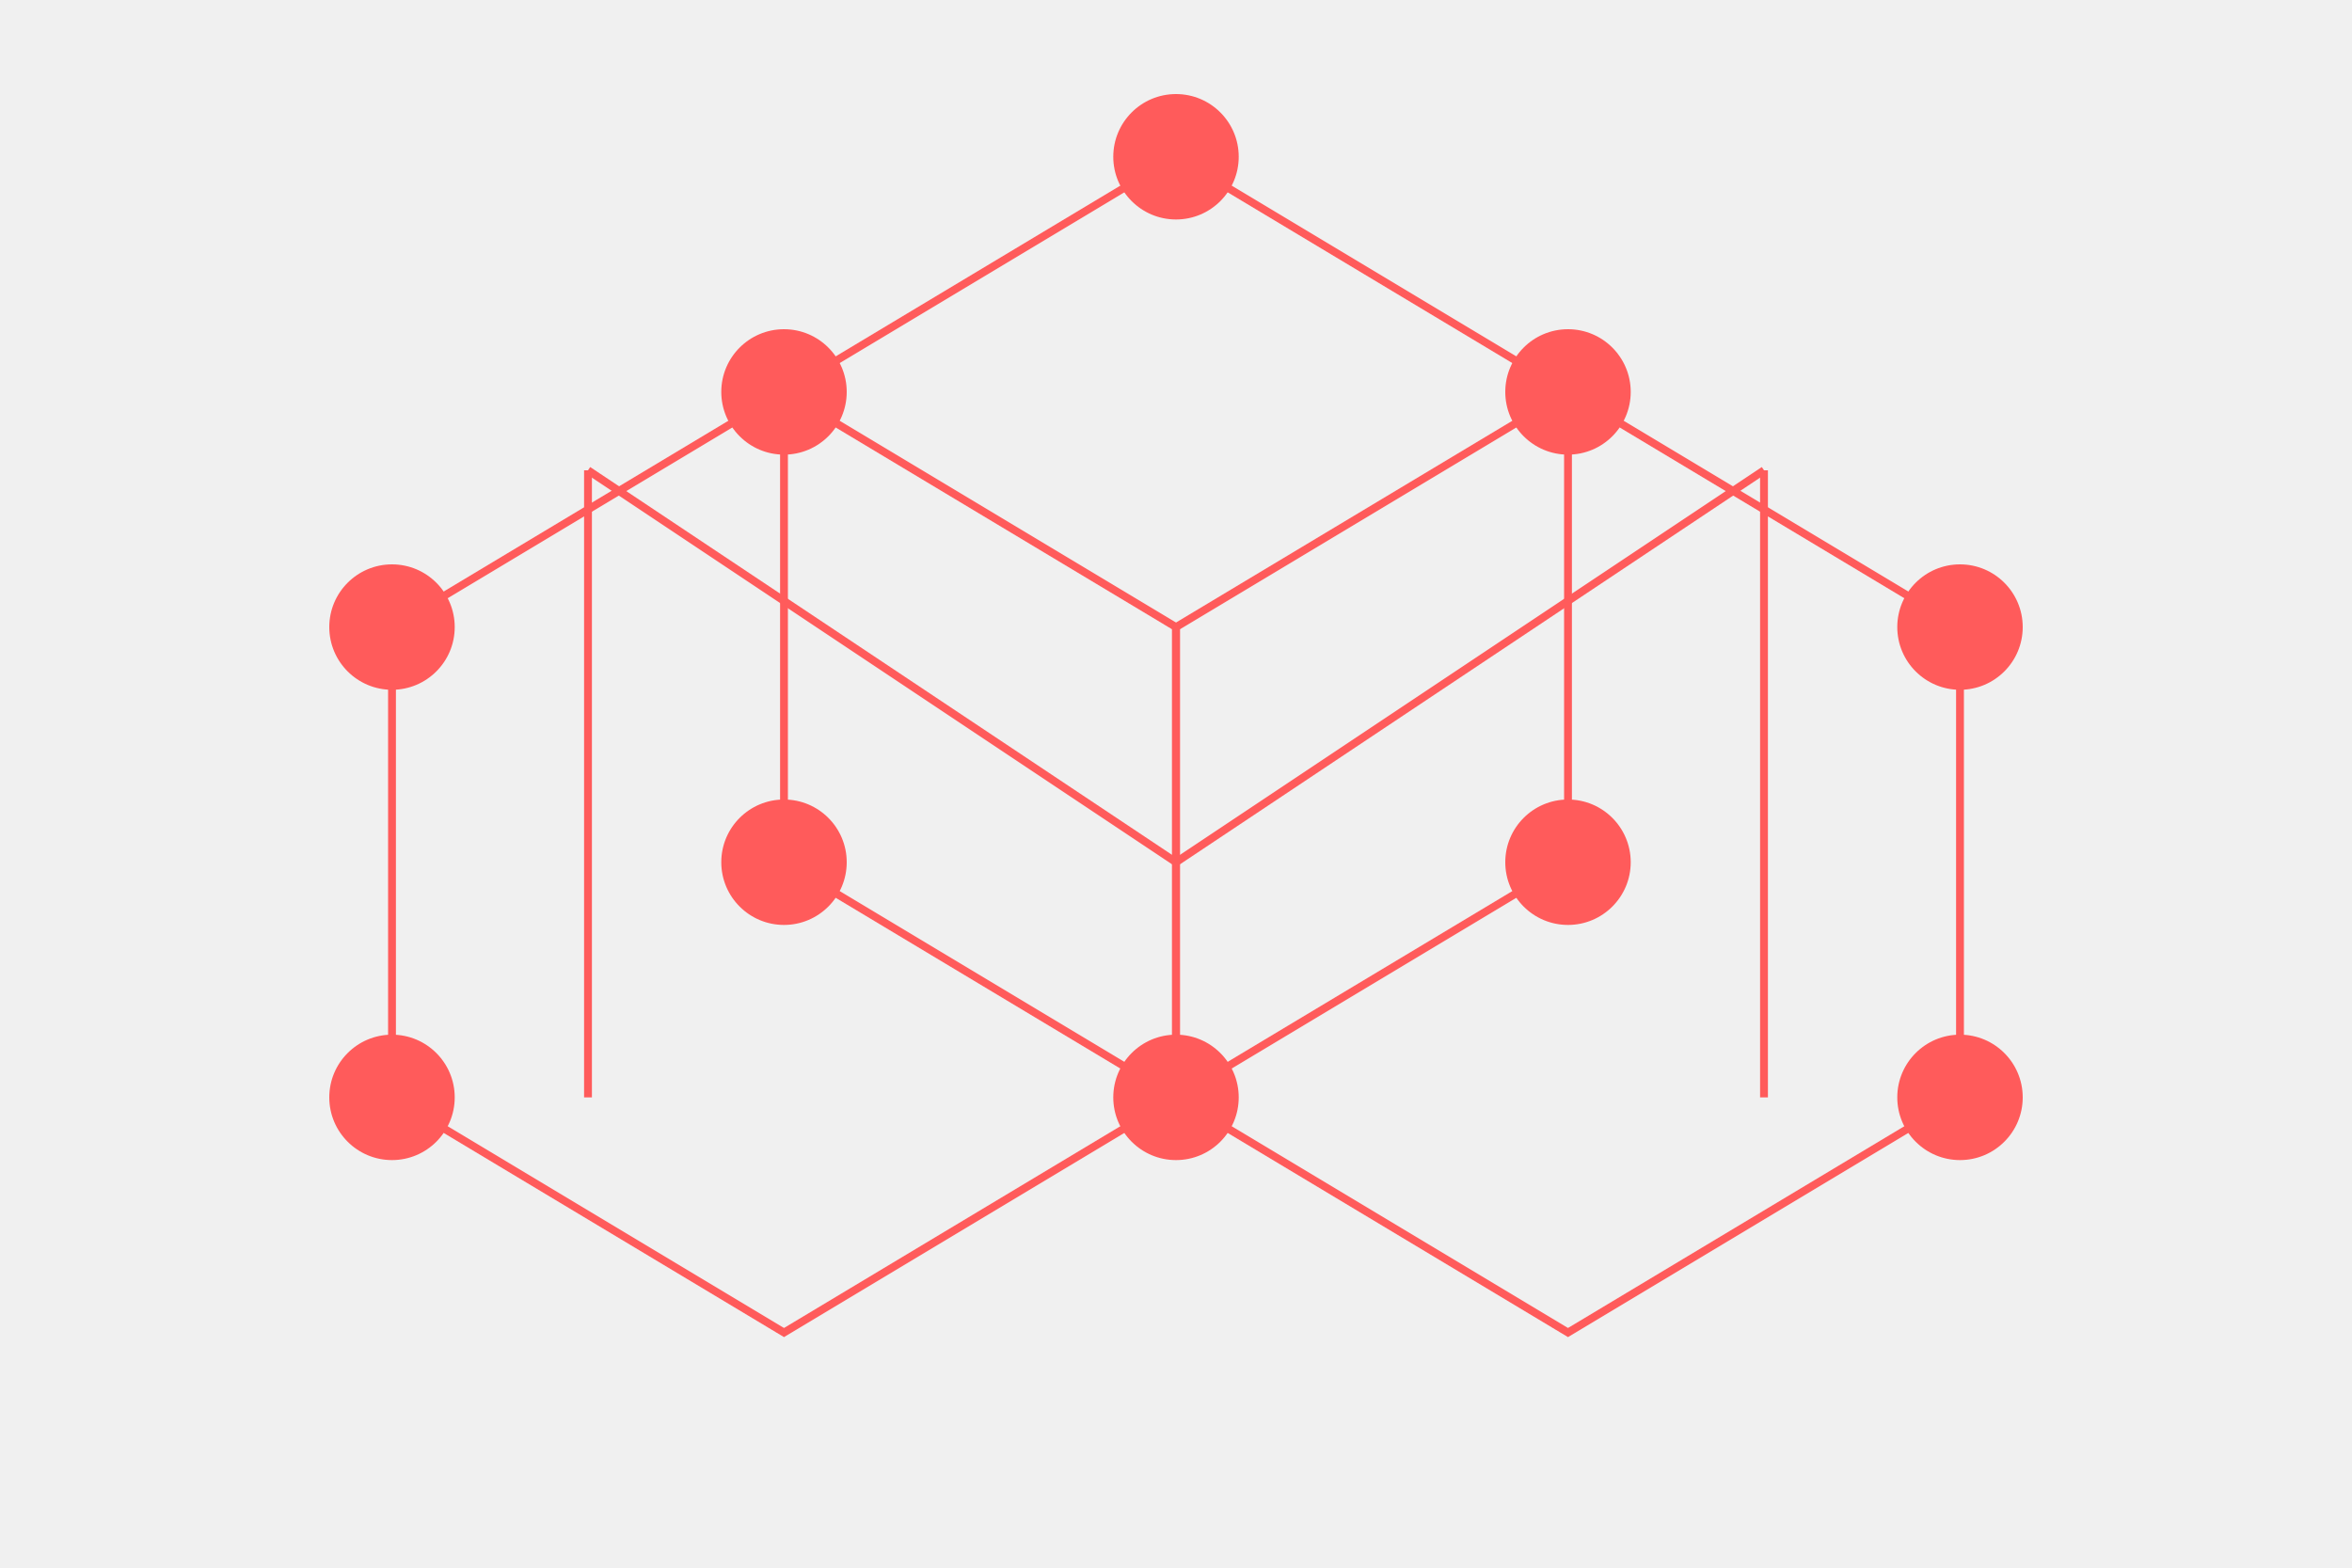
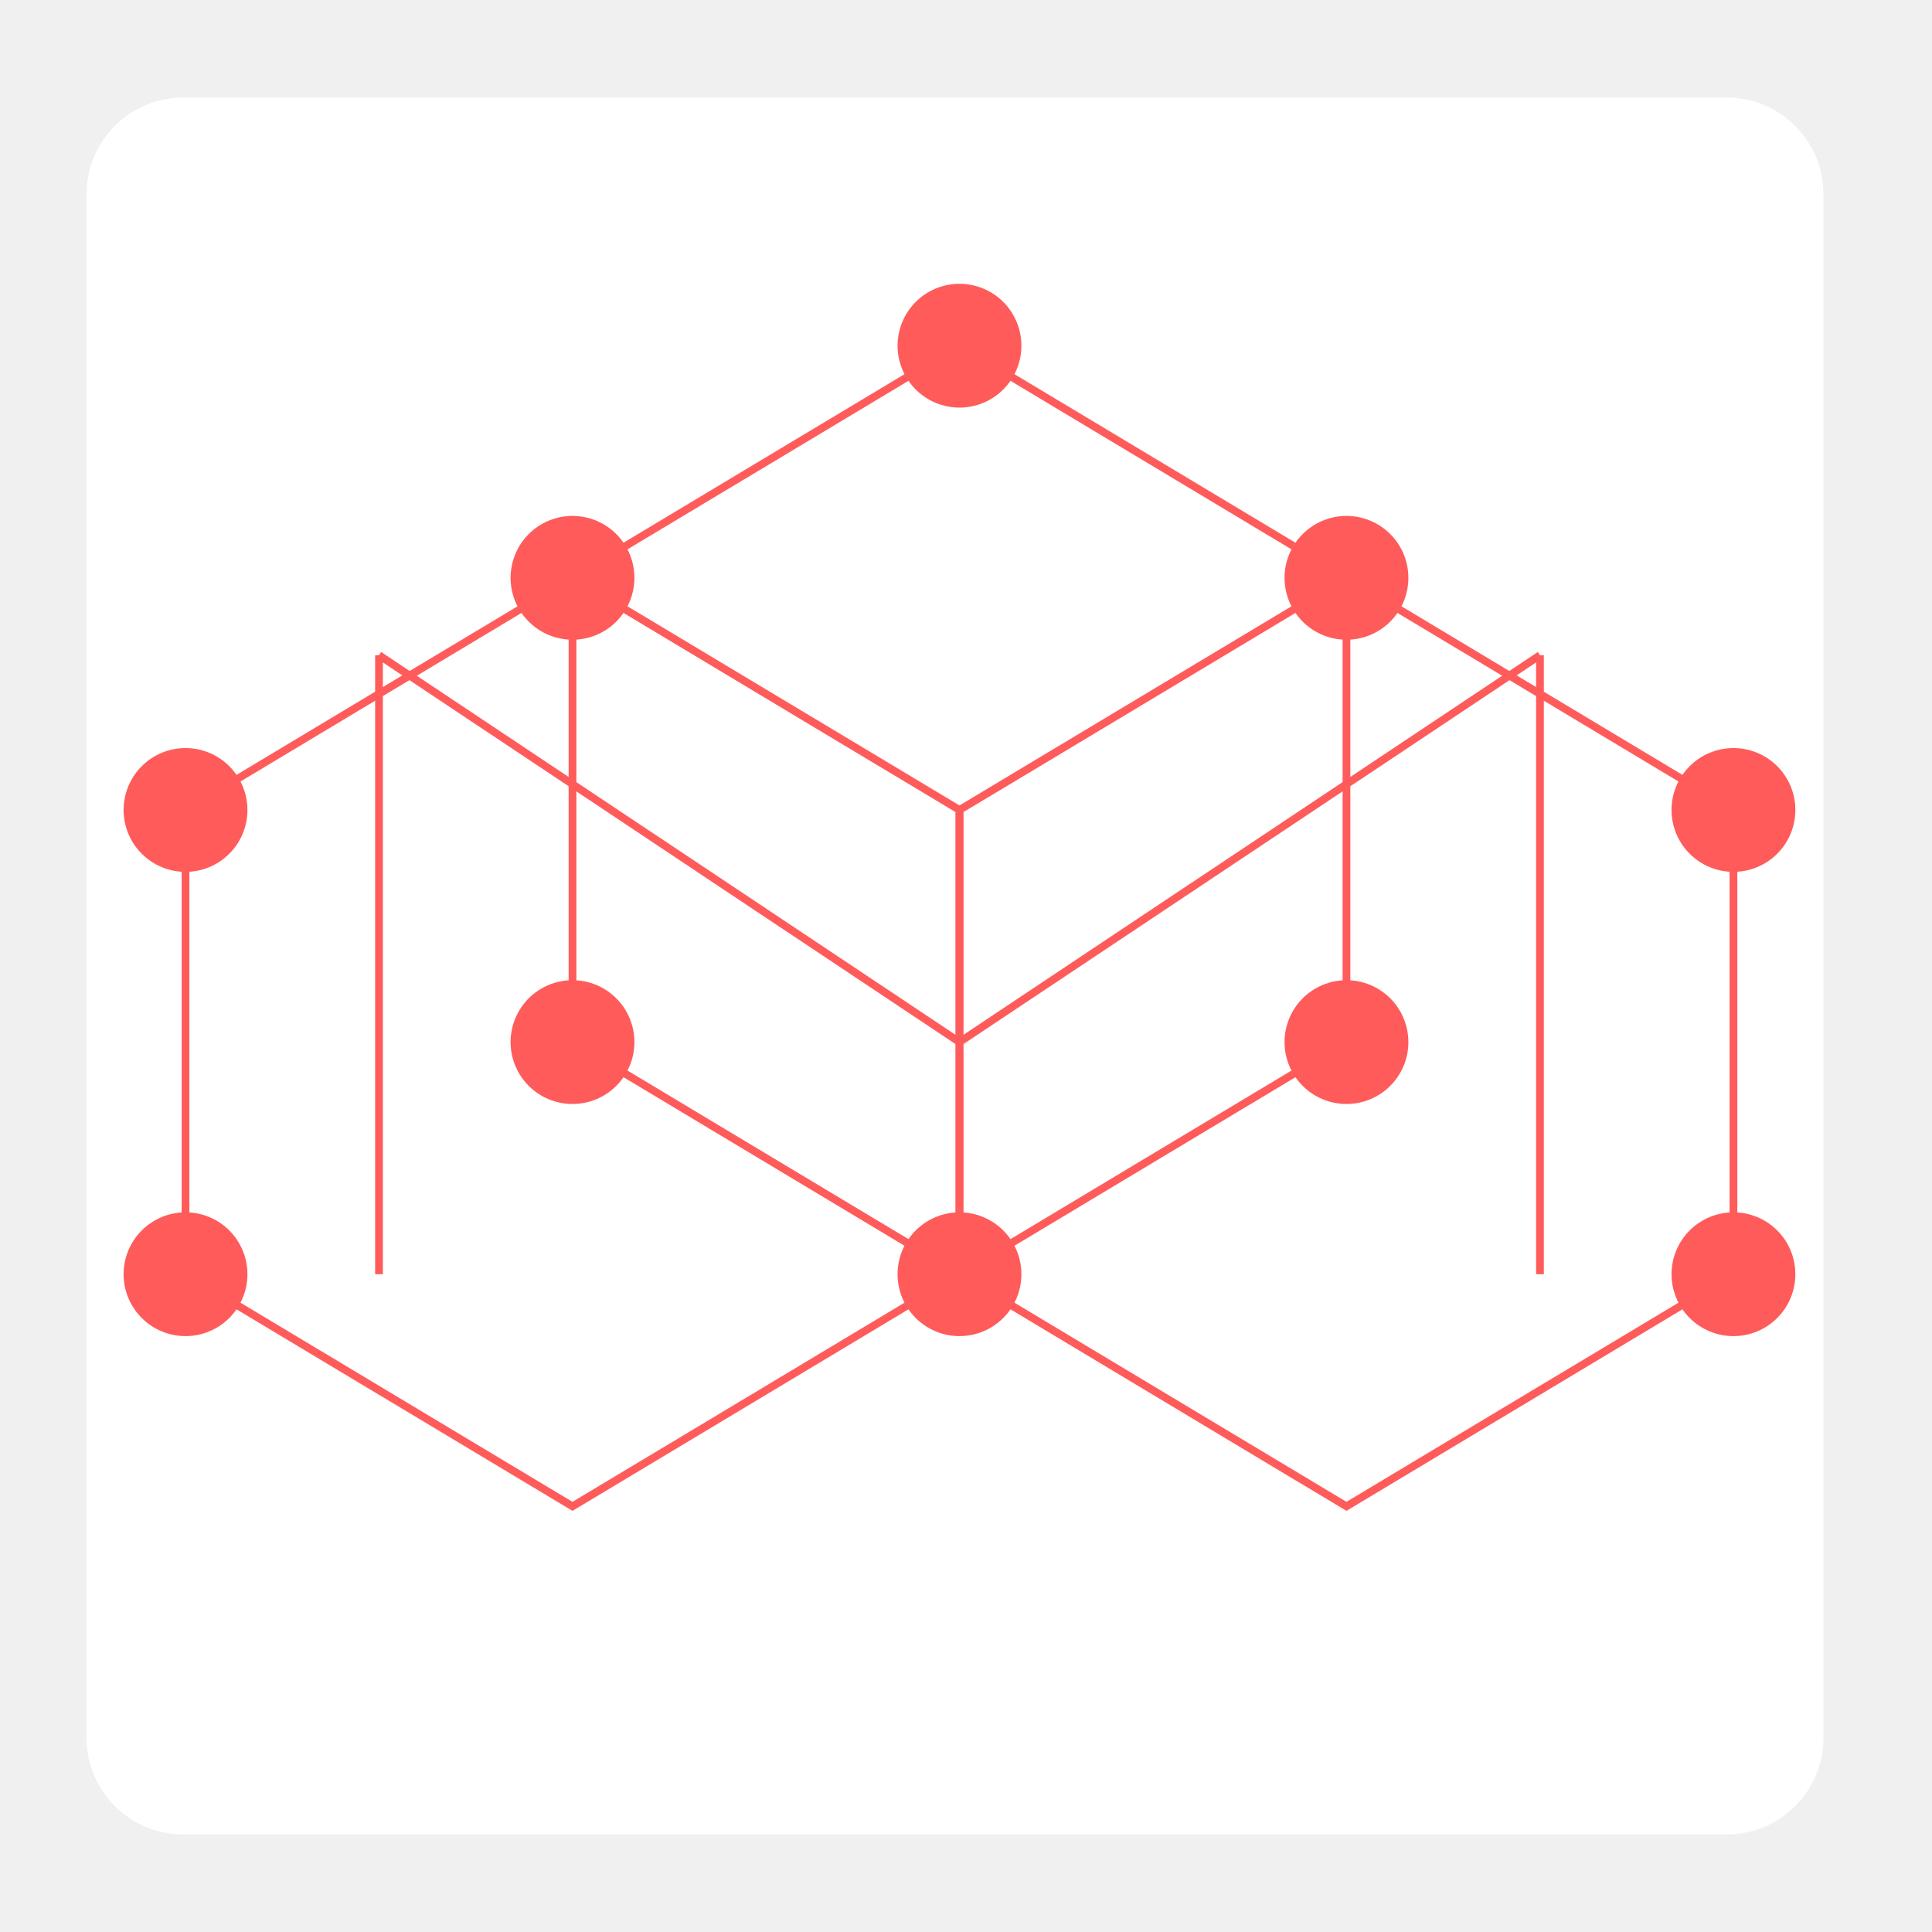
- <svg xmlns="http://www.w3.org/2000/svg" viewBox="0 0 300 200">
-   <g stroke="#ff5b5b" strokeWidth="3.5">
-     <polygon points="150,20 200,50 200,110 150,140 100,110 100,50" fill="none" />
-     <polygon points="200,50 250,80 250,140 200,170 150,140 150,80" fill="none" />
-     <polygon points="100,50 150,80 150,140 100,170 50,140 50,80" fill="none" />
+ <svg xmlns="http://www.w3.org/2000/svg" width="2000" zoomAndPan="magnify" viewBox="0 0 1500 1500" height="2000" preserveAspectRatio="xMidYMid meet" version="1.0">
+   <defs>
+     <clipPath id="e3e6a3bc6a">
+       <path d="M 67.203 75.754 L 1415.703 75.754 L 1415.703 1424.254 L 67.203 1424.254 Z M 67.203 75.754 " clip-rule="nonzero" />
+     </clipPath>
+     <clipPath id="8542a3dea0">
+       <path d="M 67.203 150.754 L 67.203 1349.246 C 67.203 1390.668 100.781 1424.246 142.203 1424.246 L 1340.695 1424.246 C 1382.117 1424.246 1415.695 1390.668 1415.695 1349.246 L 1415.695 150.754 C 1415.695 109.332 1382.117 75.754 1340.695 75.754 L 142.203 75.754 C 100.781 75.754 67.203 109.332 67.203 150.754 Z M 67.203 150.754 " clip-rule="nonzero" />
+     </clipPath>
+     <clipPath id="da2bfaf439">
+       <path d="M 96 104 L 1387 104 L 1387 1396 L 96 1396 Z M 96 104 " clip-rule="nonzero" />
+     </clipPath>
+     <clipPath id="2631353469">
+       <path d="M 67.203 150.754 L 67.203 1349.246 C 67.203 1390.668 100.781 1424.246 142.203 1424.246 L 1340.695 1424.246 C 1382.117 1424.246 1415.695 1390.668 1415.695 1349.246 L 1415.695 150.754 C 1415.695 109.332 1382.117 75.754 1340.695 75.754 L 142.203 75.754 C 100.781 75.754 67.203 109.332 67.203 150.754 Z M 67.203 150.754 " clip-rule="nonzero" />
+     </clipPath>
+   </defs>
+   <g clip-path="url(#e3e6a3bc6a)">
+     <g clip-path="url(#8542a3dea0)">
+       <path fill="#ffffff" d="M 1381.371 1424.242 L 101.523 1424.242 C 82.645 1424.242 67.203 1408.797 67.203 1389.922 L 67.203 110.074 C 67.203 91.199 82.645 75.754 101.523 75.754 L 1381.371 75.754 C 1400.246 75.754 1415.691 91.199 1415.691 110.074 L 1415.691 1389.922 C 1415.691 1408.797 1400.246 1424.242 1381.371 1424.242 Z M 1381.371 1424.242 " fill-opacity="1" fill-rule="nonzero" />
+     </g>
  </g>
-   <g stroke="#ff5b5b" strokeWidth="5" strokeLinecap="round">
-     <line x1="75" y1="140" x2="75" y2="60" />
-     <line x1="75" y1="60" x2="150" y2="110" />
-     <line x1="150" y1="110" x2="225" y2="60" />
-     <line x1="225" y1="60" x2="225" y2="140" />
+   <g clip-path="url(#da2bfaf439)">
+     <g clip-path="url(#2631353469)">
+       <path fill="#ffffff" d="M 1352.199 1395.07 L 130.695 1395.07 C 111.816 1395.07 96.375 1379.625 96.375 1360.75 L 96.375 139.246 C 96.375 120.371 111.816 104.926 130.695 104.926 L 1352.484 104.926 C 1371.359 104.926 1386.805 120.371 1386.805 139.246 L 1386.805 1361.035 C 1386.52 1379.625 1371.074 1395.07 1352.199 1395.07 Z M 1352.199 1395.07 " fill-opacity="1" fill-rule="nonzero" />
+     </g>
  </g>
-   <g fill="#ff5b5b">
-     <circle cx="150" cy="20" r="8" />
-     <circle cx="200" cy="50" r="8" />
-     <circle cx="200" cy="110" r="8" />
-     <circle cx="150" cy="140" r="8" />
-     <circle cx="100" cy="110" r="8" />
-     <circle cx="100" cy="50" r="8" />
-     <circle cx="250" cy="80" r="8" />
-     <circle cx="250" cy="140" r="8" />
-     <circle cx="50" cy="80" r="8" />
-     <circle cx="50" cy="140" r="8" />
-   </g>
+   <path stroke-linecap="butt" transform="matrix(6.009043, 0, 0, 6.0075, -156.419, 148.2493)" fill="none" stroke-linejoin="miter" d="M 150 20 L 200 50 L 200 110 L 150 140 L 100 110 L 100 50 Z M 150 20 " stroke="#ff5b5b" stroke-width="1" stroke-opacity="1" stroke-miterlimit="4" />
+   <path stroke-linecap="butt" transform="matrix(6.009043, 0, 0, 6.0075, -156.419, 148.2493)" fill="none" stroke-linejoin="miter" d="M 200 50 L 250 80 L 250 140 L 200 170 L 150 140 L 150 80 Z M 200 50 " stroke="#ff5b5b" stroke-width="1" stroke-opacity="1" stroke-miterlimit="4" />
+   <path stroke-linecap="butt" transform="matrix(6.009043, 0, 0, 6.0075, -156.419, 148.2493)" fill="none" stroke-linejoin="miter" d="M 100 50 L 150 80 L 150 140 L 100 170 L 50 140 L 50 80 Z M 100 50 " stroke="#ff5b5b" stroke-width="1" stroke-opacity="1" stroke-miterlimit="4" />
+   <path stroke-linecap="butt" transform="matrix(6.009043, 0, 0, 6.0075, -156.419, 148.2493)" fill="none" stroke-linejoin="miter" d="M 75 140 L 75 60 " stroke="#ff5b5b" stroke-width="1" stroke-opacity="1" stroke-miterlimit="4" />
+   <path stroke-linecap="butt" transform="matrix(6.009043, 0, 0, 6.0075, -156.419, 148.2493)" fill-opacity="1" fill="#000000" fill-rule="nonzero" stroke-linejoin="miter" d="M 75 60 L 150 110 " stroke="#ff5b5b" stroke-width="1" stroke-opacity="1" stroke-miterlimit="4" />
+   <path stroke-linecap="butt" transform="matrix(6.009043, 0, 0, 6.0075, -156.419, 148.2493)" fill-opacity="1" fill="#000000" fill-rule="nonzero" stroke-linejoin="miter" d="M 150 110 L 225 60 " stroke="#ff5b5b" stroke-width="1" stroke-opacity="1" stroke-miterlimit="4" />
+   <path stroke-linecap="butt" transform="matrix(6.009043, 0, 0, 6.0075, -156.419, 148.2493)" fill="none" stroke-linejoin="miter" d="M 225 60 L 225 140 " stroke="#ff5b5b" stroke-width="1" stroke-opacity="1" stroke-miterlimit="4" />
+   <path fill="#ff5b5b" d="M 793.008 268.398 C 793.008 269.973 792.934 271.543 792.777 273.109 C 792.625 274.676 792.395 276.23 792.086 277.773 C 791.777 279.32 791.398 280.844 790.941 282.352 C 790.484 283.855 789.953 285.336 789.352 286.793 C 788.746 288.246 788.074 289.668 787.332 291.055 C 786.59 292.441 785.781 293.793 784.906 295.102 C 784.035 296.41 783.098 297.672 782.098 298.887 C 781.098 300.105 780.043 301.27 778.93 302.383 C 777.816 303.496 776.652 304.551 775.434 305.551 C 774.219 306.547 772.953 307.484 771.645 308.359 C 770.336 309.234 768.988 310.043 767.598 310.785 C 766.211 311.527 764.789 312.199 763.332 312.801 C 761.879 313.402 760.398 313.934 758.891 314.391 C 757.387 314.848 755.859 315.23 754.316 315.535 C 752.773 315.844 751.215 316.074 749.648 316.227 C 748.082 316.383 746.512 316.461 744.938 316.461 C 743.363 316.461 741.793 316.383 740.227 316.227 C 738.66 316.074 737.102 315.844 735.559 315.535 C 734.016 315.23 732.488 314.848 730.984 314.391 C 729.477 313.934 727.996 313.402 726.539 312.801 C 725.086 312.199 723.664 311.527 722.277 310.785 C 720.887 310.043 719.539 309.234 718.23 308.359 C 716.922 307.484 715.656 306.547 714.441 305.551 C 713.223 304.551 712.059 303.496 710.945 302.383 C 709.832 301.27 708.777 300.105 707.777 298.887 C 706.777 297.672 705.84 296.41 704.965 295.102 C 704.094 293.793 703.285 292.441 702.543 291.055 C 701.801 289.668 701.125 288.246 700.523 286.793 C 699.922 285.336 699.391 283.855 698.934 282.352 C 698.477 280.844 698.098 279.32 697.789 277.773 C 697.48 276.23 697.25 274.676 697.098 273.109 C 696.941 271.543 696.863 269.973 696.863 268.398 C 696.863 266.824 696.941 265.254 697.098 263.688 C 697.25 262.121 697.48 260.566 697.789 259.023 C 698.098 257.48 698.477 255.953 698.934 254.449 C 699.391 252.941 699.922 251.461 700.523 250.008 C 701.125 248.555 701.801 247.133 702.543 245.742 C 703.285 244.355 704.094 243.008 704.965 241.699 C 705.84 240.391 706.777 239.129 707.777 237.91 C 708.777 236.695 709.832 235.527 710.945 234.414 C 712.059 233.305 713.223 232.246 714.441 231.25 C 715.656 230.25 716.922 229.312 718.23 228.438 C 719.539 227.562 720.887 226.758 722.277 226.016 C 723.664 225.273 725.086 224.602 726.539 223.996 C 727.996 223.395 729.477 222.867 730.984 222.41 C 732.488 221.953 734.016 221.57 735.559 221.262 C 737.102 220.957 738.66 220.727 740.227 220.57 C 741.793 220.418 743.363 220.34 744.938 220.34 C 746.512 220.34 748.082 220.418 749.648 220.57 C 751.215 220.727 752.773 220.957 754.316 221.262 C 755.859 221.57 757.387 221.953 758.891 222.41 C 760.398 222.867 761.879 223.395 763.332 223.996 C 764.789 224.602 766.211 225.273 767.598 226.016 C 768.988 226.758 770.336 227.562 771.645 228.438 C 772.953 229.312 774.219 230.25 775.434 231.25 C 776.652 232.246 777.816 233.305 778.93 234.414 C 780.043 235.527 781.098 236.695 782.098 237.91 C 783.098 239.129 784.035 240.391 784.906 241.699 C 785.781 243.008 786.59 244.355 787.332 245.742 C 788.074 247.133 788.746 248.555 789.352 250.008 C 789.953 251.461 790.484 252.941 790.941 254.449 C 791.398 255.953 791.777 257.48 792.086 259.023 C 792.395 260.566 792.625 262.121 792.777 263.688 C 792.934 265.254 793.008 266.824 793.008 268.398 Z M 793.008 268.398 " fill-opacity="1" fill-rule="nonzero" />
+   <path fill="#ff5b5b" d="M 1093.461 448.625 C 1093.461 450.199 1093.387 451.77 1093.23 453.336 C 1093.074 454.902 1092.844 456.457 1092.539 458 C 1092.23 459.543 1091.848 461.07 1091.391 462.574 C 1090.934 464.082 1090.406 465.562 1089.801 467.016 C 1089.199 468.469 1088.527 469.891 1087.785 471.281 C 1087.043 472.668 1086.234 474.016 1085.359 475.324 C 1084.484 476.633 1083.547 477.898 1082.551 479.113 C 1081.551 480.328 1080.496 481.496 1079.383 482.609 C 1078.27 483.723 1077.102 484.777 1075.887 485.773 C 1074.668 486.773 1073.406 487.711 1072.098 488.586 C 1070.789 489.461 1069.438 490.266 1068.051 491.008 C 1066.66 491.75 1065.242 492.422 1063.785 493.027 C 1062.332 493.629 1060.852 494.156 1059.344 494.613 C 1057.836 495.07 1056.312 495.453 1054.77 495.762 C 1053.223 496.066 1051.668 496.297 1050.102 496.453 C 1048.535 496.605 1046.965 496.684 1045.391 496.684 C 1043.816 496.684 1042.246 496.605 1040.676 496.453 C 1039.109 496.297 1037.555 496.066 1036.012 495.762 C 1034.465 495.453 1032.941 495.07 1031.434 494.613 C 1029.93 494.156 1028.449 493.629 1026.992 493.027 C 1025.539 492.422 1024.117 491.75 1022.727 491.008 C 1021.34 490.266 1019.992 489.461 1018.684 488.586 C 1017.371 487.711 1016.109 486.773 1014.895 485.773 C 1013.676 484.777 1012.512 483.723 1011.398 482.609 C 1010.285 481.496 1009.227 480.328 1008.23 479.113 C 1007.23 477.898 1006.293 476.633 1005.418 475.324 C 1004.543 474.016 1003.734 472.668 1002.992 471.281 C 1002.25 469.891 1001.578 468.469 1000.977 467.016 C 1000.375 465.562 999.844 464.082 999.387 462.574 C 998.93 461.07 998.547 459.543 998.242 458 C 997.934 456.457 997.703 454.902 997.547 453.336 C 997.395 451.77 997.316 450.199 997.316 448.625 C 997.316 447.051 997.395 445.48 997.547 443.914 C 997.703 442.348 997.934 440.793 998.242 439.25 C 998.547 437.703 998.93 436.18 999.387 434.672 C 999.844 433.168 1000.375 431.688 1000.977 430.234 C 1001.578 428.777 1002.25 427.355 1002.992 425.969 C 1003.734 424.582 1004.543 423.23 1005.418 421.922 C 1006.293 420.613 1007.23 419.352 1008.23 418.137 C 1009.227 416.918 1010.285 415.754 1011.398 414.641 C 1012.512 413.527 1013.676 412.473 1014.895 411.473 C 1016.109 410.477 1017.371 409.539 1018.684 408.664 C 1019.992 407.789 1021.34 406.98 1022.727 406.238 C 1024.117 405.496 1025.539 404.824 1026.992 404.223 C 1028.449 403.621 1029.93 403.09 1031.434 402.633 C 1032.941 402.176 1034.465 401.793 1036.012 401.488 C 1037.555 401.18 1039.109 400.949 1040.676 400.797 C 1042.246 400.641 1043.816 400.562 1045.391 400.562 C 1046.965 400.562 1048.535 400.641 1050.102 400.797 C 1051.668 400.949 1053.223 401.18 1054.77 401.488 C 1056.312 401.793 1057.836 402.176 1059.344 402.633 C 1060.852 403.09 1062.332 403.621 1063.785 404.223 C 1065.242 404.824 1066.66 405.496 1068.051 406.238 C 1069.438 406.98 1070.789 407.789 1072.098 408.664 C 1073.406 409.539 1074.668 410.477 1075.887 411.473 C 1077.102 412.473 1078.27 413.527 1079.383 414.641 C 1080.496 415.754 1081.551 416.918 1082.551 418.137 C 1083.547 419.352 1084.484 420.613 1085.359 421.922 C 1086.234 423.23 1087.043 424.582 1087.785 425.969 C 1088.527 427.355 1089.199 428.777 1089.801 430.234 C 1090.406 431.688 1090.934 433.168 1091.391 434.672 C 1091.848 436.18 1092.23 437.703 1092.539 439.25 C 1092.844 440.793 1093.074 442.348 1093.23 443.914 C 1093.387 445.48 1093.461 447.051 1093.461 448.625 Z M 1093.461 448.625 " fill-opacity="1" fill-rule="nonzero" />
+   <path fill="#ff5b5b" d="M 1093.461 809.074 C 1093.461 810.648 1093.387 812.219 1093.23 813.785 C 1093.074 815.352 1092.844 816.906 1092.539 818.449 C 1092.23 819.992 1091.848 821.52 1091.391 823.027 C 1090.934 824.531 1090.406 826.012 1089.801 827.465 C 1089.199 828.922 1088.527 830.34 1087.785 831.73 C 1087.043 833.117 1086.234 834.465 1085.359 835.773 C 1084.484 837.082 1083.547 838.348 1082.551 839.562 C 1081.551 840.781 1080.496 841.945 1079.383 843.059 C 1078.27 844.172 1077.102 845.227 1075.887 846.227 C 1074.668 847.223 1073.406 848.16 1072.098 849.035 C 1070.789 849.91 1069.438 850.719 1068.051 851.461 C 1066.66 852.203 1065.242 852.875 1063.785 853.477 C 1062.332 854.078 1060.852 854.609 1059.344 855.066 C 1057.836 855.523 1056.312 855.902 1054.77 856.211 C 1053.223 856.52 1051.668 856.75 1050.102 856.902 C 1048.535 857.059 1046.965 857.133 1045.391 857.133 C 1043.816 857.133 1042.246 857.059 1040.676 856.902 C 1039.109 856.75 1037.555 856.52 1036.012 856.211 C 1034.465 855.902 1032.941 855.523 1031.434 855.066 C 1029.93 854.609 1028.449 854.078 1026.992 853.477 C 1025.539 852.875 1024.117 852.203 1022.727 851.461 C 1021.34 850.719 1019.992 849.91 1018.684 849.035 C 1017.371 848.16 1016.109 847.223 1014.895 846.227 C 1013.676 845.227 1012.512 844.172 1011.398 843.059 C 1010.285 841.945 1009.227 840.781 1008.23 839.562 C 1007.23 838.348 1006.293 837.082 1005.418 835.773 C 1004.543 834.465 1003.734 833.117 1002.992 831.73 C 1002.25 830.34 1001.578 828.922 1000.977 827.465 C 1000.375 826.012 999.844 824.531 999.387 823.023 C 998.93 821.52 998.547 819.992 998.242 818.449 C 997.934 816.906 997.703 815.352 997.547 813.785 C 997.395 812.219 997.316 810.648 997.316 809.074 C 997.316 807.5 997.395 805.93 997.547 804.363 C 997.703 802.797 997.934 801.242 998.242 799.699 C 998.547 798.156 998.93 796.629 999.387 795.125 C 999.844 793.617 1000.375 792.137 1000.977 790.684 C 1001.578 789.227 1002.25 787.809 1002.992 786.418 C 1003.734 785.031 1004.543 783.684 1005.418 782.375 C 1006.293 781.066 1007.23 779.801 1008.23 778.586 C 1009.227 777.367 1010.285 776.203 1011.398 775.09 C 1012.512 773.977 1013.676 772.922 1014.895 771.922 C 1016.109 770.926 1017.371 769.988 1018.684 769.113 C 1019.992 768.238 1021.34 767.43 1022.727 766.688 C 1024.117 765.945 1025.539 765.273 1026.992 764.672 C 1028.449 764.07 1029.93 763.539 1031.434 763.082 C 1032.941 762.625 1034.465 762.246 1036.012 761.938 C 1037.555 761.629 1039.109 761.398 1040.676 761.246 C 1042.246 761.09 1043.816 761.016 1045.391 761.016 C 1046.965 761.016 1048.535 761.09 1050.102 761.246 C 1051.668 761.398 1053.223 761.629 1054.77 761.938 C 1056.312 762.246 1057.836 762.625 1059.344 763.082 C 1060.852 763.539 1062.332 764.07 1063.785 764.672 C 1065.242 765.273 1066.66 765.945 1068.051 766.688 C 1069.438 767.43 1070.789 768.238 1072.098 769.113 C 1073.406 769.988 1074.668 770.926 1075.887 771.922 C 1077.102 772.922 1078.27 773.977 1079.383 775.09 C 1080.496 776.203 1081.551 777.367 1082.551 778.586 C 1083.547 779.801 1084.484 781.066 1085.359 782.375 C 1086.234 783.684 1087.043 785.031 1087.785 786.418 C 1088.527 787.809 1089.199 789.227 1089.801 790.684 C 1090.406 792.137 1090.934 793.617 1091.391 795.125 C 1091.848 796.629 1092.23 798.156 1092.539 799.699 C 1092.844 801.242 1093.074 802.797 1093.23 804.363 C 1093.387 805.93 1093.461 807.5 1093.461 809.074 Z M 1093.461 809.074 " fill-opacity="1" fill-rule="nonzero" />
+   <path fill="#ff5b5b" d="M 793.008 989.301 C 793.008 990.875 792.934 992.445 792.777 994.012 C 792.625 995.578 792.395 997.133 792.086 998.676 C 791.777 1000.219 791.398 1001.746 790.941 1003.25 C 790.484 1004.758 789.953 1006.238 789.352 1007.691 C 788.746 1009.145 788.074 1010.566 787.332 1011.953 C 786.59 1013.344 785.781 1014.691 784.906 1016 C 784.035 1017.309 783.098 1018.57 782.098 1019.789 C 781.098 1021.004 780.043 1022.168 778.93 1023.281 C 777.816 1024.395 776.652 1025.453 775.434 1026.449 C 774.219 1027.449 772.953 1028.387 771.645 1029.258 C 770.336 1030.133 768.988 1030.941 767.598 1031.684 C 766.211 1032.426 764.789 1033.098 763.332 1033.699 C 761.879 1034.305 760.398 1034.832 758.891 1035.289 C 757.387 1035.746 755.859 1036.129 754.316 1036.438 C 752.773 1036.742 751.215 1036.973 749.648 1037.129 C 748.082 1037.281 746.512 1037.359 744.938 1037.359 C 743.363 1037.359 741.793 1037.281 740.227 1037.129 C 738.66 1036.973 737.102 1036.742 735.559 1036.438 C 734.016 1036.129 732.488 1035.746 730.984 1035.289 C 729.477 1034.832 727.996 1034.305 726.539 1033.699 C 725.086 1033.098 723.664 1032.426 722.277 1031.684 C 720.887 1030.941 719.539 1030.133 718.23 1029.258 C 716.922 1028.387 715.656 1027.449 714.441 1026.449 C 713.223 1025.453 712.059 1024.395 710.945 1023.281 C 709.832 1022.168 708.777 1021.004 707.777 1019.789 C 706.777 1018.57 705.84 1017.309 704.965 1016 C 704.094 1014.691 703.285 1013.344 702.543 1011.953 C 701.801 1010.566 701.125 1009.145 700.523 1007.691 C 699.922 1006.238 699.391 1004.758 698.934 1003.25 C 698.477 1001.746 698.098 1000.219 697.789 998.676 C 697.48 997.133 697.25 995.578 697.098 994.012 C 696.941 992.445 696.863 990.875 696.863 989.301 C 696.863 987.727 696.941 986.156 697.098 984.59 C 697.25 983.023 697.48 981.469 697.789 979.922 C 698.098 978.379 698.477 976.855 698.934 975.348 C 699.391 973.844 699.922 972.363 700.523 970.906 C 701.125 969.453 701.801 968.031 702.543 966.645 C 703.285 965.258 704.094 963.906 704.965 962.598 C 705.84 961.289 706.777 960.027 707.777 958.809 C 708.777 957.594 709.832 956.43 710.945 955.316 C 712.059 954.203 713.223 953.148 714.441 952.148 C 715.656 951.148 716.922 950.215 718.23 949.34 C 719.539 948.465 720.887 947.656 722.277 946.914 C 723.664 946.172 725.086 945.5 726.539 944.898 C 727.996 944.297 729.477 943.766 730.984 943.309 C 732.488 942.852 734.016 942.469 735.559 942.164 C 737.102 941.855 738.66 941.625 740.227 941.473 C 741.793 941.316 743.363 941.238 744.938 941.238 C 746.512 941.238 748.082 941.316 749.648 941.473 C 751.215 941.625 752.773 941.855 754.316 942.164 C 755.859 942.469 757.387 942.852 758.891 943.309 C 760.398 943.766 761.879 944.297 763.332 944.898 C 764.789 945.5 766.211 946.172 767.598 946.914 C 768.988 947.656 770.336 948.465 771.645 949.34 C 772.953 950.215 774.219 951.148 775.434 952.148 C 776.652 953.148 777.816 954.203 778.93 955.316 C 780.043 956.43 781.098 957.594 782.098 958.809 C 783.098 960.027 784.035 961.289 784.906 962.598 C 785.781 963.906 786.59 965.258 787.332 966.645 C 788.074 968.031 788.746 969.453 789.352 970.906 C 789.953 972.363 790.484 973.844 790.941 975.348 C 791.398 976.855 791.777 978.379 792.086 979.922 C 792.395 981.469 792.625 983.023 792.777 984.59 C 792.934 986.156 793.008 987.727 793.008 989.301 Z M 793.008 989.301 " fill-opacity="1" fill-rule="nonzero" />
+   <path fill="#ff5b5b" d="M 492.559 809.074 C 492.559 810.648 492.48 812.219 492.324 813.785 C 492.172 815.352 491.941 816.906 491.633 818.449 C 491.328 819.992 490.945 821.52 490.488 823.027 C 490.031 824.531 489.5 826.012 488.898 827.465 C 488.297 828.922 487.625 830.34 486.883 831.73 C 486.141 833.117 485.332 834.465 484.457 835.773 C 483.582 837.082 482.645 838.348 481.645 839.562 C 480.648 840.781 479.59 841.945 478.477 843.059 C 477.363 844.172 476.199 845.227 474.98 846.227 C 473.766 847.223 472.5 848.16 471.191 849.035 C 469.883 849.91 468.535 850.719 467.145 851.461 C 465.758 852.203 464.336 852.875 462.883 853.477 C 461.426 854.078 459.945 854.609 458.441 855.066 C 456.934 855.523 455.406 855.902 453.863 856.211 C 452.32 856.52 450.766 856.75 449.195 856.902 C 447.629 857.059 446.059 857.133 444.484 857.133 C 442.91 857.133 441.34 857.059 439.773 856.902 C 438.207 856.75 436.652 856.52 435.105 856.211 C 433.562 855.902 432.039 855.523 430.531 855.066 C 429.023 854.609 427.543 854.078 426.09 853.477 C 424.633 852.875 423.211 852.203 421.824 851.461 C 420.438 850.719 419.086 849.91 417.777 849.035 C 416.469 848.16 415.207 847.223 413.988 846.227 C 412.77 845.227 411.605 844.172 410.492 843.059 C 409.379 841.945 408.324 840.781 407.324 839.562 C 406.324 838.348 405.391 837.082 404.516 835.773 C 403.641 834.465 402.832 833.117 402.09 831.73 C 401.348 830.34 400.676 828.922 400.07 827.465 C 399.469 826.012 398.941 824.531 398.484 823.023 C 398.027 821.52 397.645 819.992 397.336 818.449 C 397.031 816.906 396.797 815.352 396.645 813.785 C 396.488 812.219 396.414 810.648 396.414 809.074 C 396.414 807.5 396.488 805.93 396.645 804.363 C 396.797 802.797 397.031 801.242 397.336 799.699 C 397.645 798.156 398.027 796.629 398.484 795.125 C 398.941 793.617 399.469 792.137 400.07 790.684 C 400.676 789.227 401.348 787.809 402.09 786.418 C 402.832 785.031 403.641 783.684 404.516 782.375 C 405.391 781.066 406.324 779.801 407.324 778.586 C 408.324 777.367 409.379 776.203 410.492 775.09 C 411.605 773.977 412.773 772.922 413.988 771.922 C 415.207 770.926 416.469 769.988 417.777 769.113 C 419.086 768.238 420.438 767.43 421.824 766.688 C 423.211 765.945 424.633 765.273 426.09 764.672 C 427.543 764.07 429.023 763.539 430.531 763.082 C 432.039 762.625 433.562 762.246 435.105 761.938 C 436.652 761.629 438.207 761.398 439.773 761.246 C 441.34 761.09 442.91 761.016 444.484 761.016 C 446.059 761.016 447.629 761.09 449.195 761.246 C 450.766 761.398 452.32 761.629 453.863 761.938 C 455.406 762.246 456.934 762.625 458.441 763.082 C 459.945 763.539 461.426 764.07 462.883 764.672 C 464.336 765.273 465.758 765.945 467.145 766.688 C 468.535 767.43 469.883 768.238 471.191 769.113 C 472.5 769.988 473.766 770.926 474.98 771.922 C 476.199 772.922 477.363 773.977 478.477 775.09 C 479.59 776.203 480.648 777.367 481.645 778.586 C 482.645 779.801 483.582 781.066 484.457 782.375 C 485.332 783.684 486.141 785.031 486.883 786.418 C 487.625 787.809 488.297 789.227 488.898 790.684 C 489.5 792.137 490.031 793.617 490.488 795.125 C 490.945 796.629 491.328 798.156 491.633 799.699 C 491.941 801.242 492.172 802.797 492.324 804.363 C 492.48 805.93 492.559 807.5 492.559 809.074 Z M 492.559 809.074 " fill-opacity="1" fill-rule="nonzero" />
+   <path fill="#ff5b5b" d="M 492.559 448.625 C 492.559 450.199 492.48 451.77 492.324 453.336 C 492.172 454.902 491.941 456.457 491.633 458 C 491.328 459.543 490.945 461.07 490.488 462.574 C 490.031 464.082 489.5 465.562 488.898 467.016 C 488.297 468.469 487.625 469.891 486.883 471.281 C 486.141 472.668 485.332 474.016 484.457 475.324 C 483.582 476.633 482.645 477.898 481.645 479.113 C 480.648 480.328 479.59 481.496 478.477 482.609 C 477.363 483.723 476.199 484.777 474.98 485.773 C 473.766 486.773 472.5 487.711 471.191 488.586 C 469.883 489.461 468.535 490.266 467.145 491.008 C 465.758 491.75 464.336 492.422 462.883 493.027 C 461.426 493.629 459.945 494.156 458.441 494.613 C 456.934 495.07 455.406 495.453 453.863 495.762 C 452.32 496.066 450.766 496.297 449.195 496.453 C 447.629 496.605 446.059 496.684 444.484 496.684 C 442.91 496.684 441.34 496.605 439.773 496.453 C 438.207 496.297 436.652 496.066 435.105 495.762 C 433.562 495.453 432.039 495.07 430.531 494.613 C 429.023 494.156 427.543 493.629 426.09 493.027 C 424.633 492.422 423.211 491.75 421.824 491.008 C 420.438 490.266 419.086 489.461 417.777 488.586 C 416.469 487.711 415.207 486.773 413.988 485.773 C 412.77 484.777 411.605 483.723 410.492 482.609 C 409.379 481.496 408.324 480.328 407.324 479.113 C 406.324 477.898 405.391 476.633 404.516 475.324 C 403.641 474.016 402.832 472.668 402.09 471.281 C 401.348 469.891 400.676 468.469 400.07 467.016 C 399.469 465.562 398.941 464.082 398.484 462.574 C 398.027 461.07 397.645 459.543 397.336 458 C 397.031 456.457 396.797 454.902 396.645 453.336 C 396.488 451.77 396.414 450.199 396.414 448.625 C 396.414 447.051 396.488 445.48 396.645 443.914 C 396.797 442.348 397.031 440.793 397.336 439.25 C 397.645 437.703 398.027 436.18 398.484 434.672 C 398.941 433.168 399.469 431.688 400.07 430.234 C 400.676 428.777 401.348 427.355 402.09 425.969 C 402.832 424.582 403.641 423.23 404.516 421.922 C 405.391 420.613 406.324 419.352 407.324 418.137 C 408.324 416.918 409.379 415.754 410.492 414.641 C 411.605 413.527 412.773 412.473 413.988 411.473 C 415.207 410.477 416.469 409.539 417.777 408.664 C 419.086 407.789 420.438 406.98 421.824 406.238 C 423.211 405.496 424.633 404.824 426.09 404.223 C 427.543 403.621 429.023 403.09 430.531 402.633 C 432.039 402.176 433.562 401.793 435.105 401.488 C 436.652 401.18 438.207 400.949 439.773 400.797 C 441.34 400.641 442.91 400.562 444.484 400.562 C 446.059 400.562 447.629 400.641 449.195 400.797 C 450.766 400.949 452.32 401.18 453.863 401.488 C 455.406 401.793 456.934 402.176 458.441 402.633 C 459.945 403.09 461.426 403.621 462.883 404.223 C 464.336 404.824 465.758 405.496 467.145 406.238 C 468.535 406.98 469.883 407.789 471.191 408.664 C 472.5 409.539 473.766 410.477 474.98 411.473 C 476.199 412.473 477.363 413.527 478.477 414.641 C 479.59 415.754 480.648 416.918 481.645 418.137 C 482.645 419.352 483.582 420.613 484.457 421.922 C 485.332 423.23 486.141 424.582 486.883 425.969 C 487.625 427.355 488.297 428.777 488.898 430.234 C 489.5 431.688 490.031 433.168 490.488 434.672 C 490.945 436.18 491.328 437.703 491.633 439.25 C 491.941 440.793 492.172 442.348 492.324 443.914 C 492.48 445.48 492.559 447.051 492.559 448.625 Z M 492.559 448.625 " fill-opacity="1" fill-rule="nonzero" />
+   <path fill="#ff5b5b" d="M 1393.914 628.848 C 1393.914 630.422 1393.836 631.992 1393.684 633.559 C 1393.527 635.125 1393.297 636.68 1392.988 638.227 C 1392.684 639.77 1392.301 641.293 1391.844 642.801 C 1391.387 644.305 1390.855 645.785 1390.254 647.242 C 1389.652 648.695 1388.98 650.117 1388.238 651.504 C 1387.496 652.895 1386.688 654.242 1385.812 655.551 C 1384.938 656.859 1384 658.121 1383 659.34 C 1382.004 660.555 1380.945 661.719 1379.832 662.832 C 1378.719 663.945 1377.555 665 1376.34 666 C 1375.121 667 1373.859 667.934 1372.551 668.809 C 1371.238 669.684 1369.891 670.492 1368.504 671.234 C 1367.113 671.977 1365.691 672.648 1364.238 673.25 C 1362.785 673.852 1361.305 674.383 1359.797 674.84 C 1358.289 675.297 1356.766 675.68 1355.219 675.984 C 1353.676 676.293 1352.121 676.523 1350.555 676.68 C 1348.988 676.832 1347.418 676.91 1345.84 676.91 C 1344.266 676.91 1342.695 676.832 1341.129 676.68 C 1339.562 676.523 1338.008 676.293 1336.465 675.984 C 1334.918 675.68 1333.395 675.297 1331.887 674.84 C 1330.379 674.383 1328.898 673.852 1327.445 673.25 C 1325.992 672.648 1324.57 671.977 1323.18 671.234 C 1321.793 670.492 1320.441 669.684 1319.133 668.809 C 1317.824 667.934 1316.562 667 1315.344 666 C 1314.129 665 1312.961 663.945 1311.848 662.832 C 1310.734 661.719 1309.68 660.555 1308.68 659.34 C 1307.684 658.121 1306.746 656.859 1305.871 655.551 C 1304.996 654.242 1304.188 652.895 1303.445 651.504 C 1302.703 650.117 1302.031 648.695 1301.43 647.242 C 1300.824 645.785 1300.297 644.305 1299.84 642.801 C 1299.383 641.293 1299 639.77 1298.691 638.227 C 1298.387 636.68 1298.156 635.125 1298 633.559 C 1297.848 631.992 1297.77 630.422 1297.77 628.848 C 1297.77 627.273 1297.848 625.703 1298 624.137 C 1298.156 622.57 1298.387 621.016 1298.691 619.473 C 1299 617.93 1299.383 616.406 1299.84 614.898 C 1300.297 613.391 1300.824 611.91 1301.43 610.457 C 1302.031 609.004 1302.703 607.582 1303.445 606.195 C 1304.188 604.805 1304.996 603.457 1305.871 602.148 C 1306.746 600.84 1307.684 599.578 1308.68 598.359 C 1309.68 597.145 1310.734 595.98 1311.848 594.867 C 1312.961 593.754 1314.129 592.695 1315.344 591.699 C 1316.562 590.699 1317.824 589.762 1319.133 588.891 C 1320.441 588.016 1321.793 587.207 1323.18 586.465 C 1324.57 585.723 1325.992 585.051 1327.445 584.449 C 1328.898 583.844 1330.379 583.316 1331.887 582.859 C 1333.395 582.402 1334.918 582.02 1336.465 581.711 C 1338.008 581.406 1339.562 581.176 1341.129 581.02 C 1342.695 580.867 1344.266 580.789 1345.84 580.789 C 1347.418 580.789 1348.988 580.867 1350.555 581.02 C 1352.121 581.176 1353.676 581.406 1355.219 581.711 C 1356.766 582.02 1358.289 582.402 1359.797 582.859 C 1361.305 583.316 1362.785 583.844 1364.238 584.449 C 1365.691 585.051 1367.113 585.723 1368.504 586.465 C 1369.891 587.207 1371.238 588.016 1372.551 588.891 C 1373.859 589.762 1375.121 590.699 1376.34 591.699 C 1377.555 592.695 1378.719 593.754 1379.832 594.867 C 1380.945 595.98 1382.004 597.145 1383 598.359 C 1384 599.578 1384.938 600.84 1385.812 602.148 C 1386.688 603.457 1387.496 604.805 1388.238 606.195 C 1388.98 607.582 1389.652 609.004 1390.254 610.457 C 1390.855 611.91 1391.387 613.391 1391.844 614.898 C 1392.301 616.406 1392.684 617.93 1392.988 619.473 C 1393.297 621.016 1393.527 622.57 1393.684 624.137 C 1393.836 625.703 1393.914 627.273 1393.914 628.848 Z M 1393.914 628.848 " fill-opacity="1" fill-rule="nonzero" />
+   <path fill="#ff5b5b" d="M 1393.914 989.301 C 1393.914 990.875 1393.836 992.445 1393.684 994.012 C 1393.527 995.578 1393.297 997.133 1392.988 998.676 C 1392.684 1000.219 1392.301 1001.746 1391.844 1003.25 C 1391.387 1004.758 1390.855 1006.238 1390.254 1007.691 C 1389.652 1009.145 1388.98 1010.566 1388.238 1011.953 C 1387.496 1013.344 1386.688 1014.691 1385.812 1016 C 1384.938 1017.309 1384 1018.57 1383 1019.789 C 1382.004 1021.004 1380.945 1022.168 1379.832 1023.281 C 1378.719 1024.395 1377.555 1025.453 1376.34 1026.449 C 1375.121 1027.449 1373.859 1028.387 1372.551 1029.258 C 1371.238 1030.133 1369.891 1030.941 1368.504 1031.684 C 1367.113 1032.426 1365.691 1033.098 1364.238 1033.699 C 1362.785 1034.305 1361.305 1034.832 1359.797 1035.289 C 1358.289 1035.746 1356.766 1036.129 1355.219 1036.438 C 1353.676 1036.742 1352.121 1036.973 1350.555 1037.129 C 1348.988 1037.281 1347.418 1037.359 1345.84 1037.359 C 1344.266 1037.359 1342.695 1037.281 1341.129 1037.129 C 1339.562 1036.973 1338.008 1036.742 1336.465 1036.438 C 1334.918 1036.129 1333.395 1035.746 1331.887 1035.289 C 1330.379 1034.832 1328.898 1034.305 1327.445 1033.699 C 1325.992 1033.098 1324.57 1032.426 1323.18 1031.684 C 1321.793 1030.941 1320.441 1030.133 1319.133 1029.258 C 1317.824 1028.387 1316.562 1027.449 1315.344 1026.449 C 1314.129 1025.453 1312.961 1024.395 1311.848 1023.281 C 1310.734 1022.168 1309.68 1021.004 1308.68 1019.789 C 1307.684 1018.57 1306.746 1017.309 1305.871 1016 C 1304.996 1014.691 1304.188 1013.344 1303.445 1011.953 C 1302.703 1010.566 1302.031 1009.145 1301.43 1007.691 C 1300.824 1006.238 1300.297 1004.758 1299.84 1003.25 C 1299.383 1001.746 1299 1000.219 1298.691 998.676 C 1298.387 997.133 1298.156 995.578 1298 994.012 C 1297.848 992.445 1297.77 990.875 1297.77 989.301 C 1297.77 987.727 1297.848 986.156 1298 984.59 C 1298.156 983.023 1298.387 981.469 1298.691 979.922 C 1299 978.379 1299.383 976.855 1299.84 975.348 C 1300.297 973.844 1300.824 972.363 1301.43 970.906 C 1302.031 969.453 1302.703 968.031 1303.445 966.645 C 1304.188 965.258 1304.996 963.906 1305.871 962.598 C 1306.746 961.289 1307.684 960.027 1308.68 958.809 C 1309.68 957.594 1310.734 956.43 1311.848 955.316 C 1312.961 954.203 1314.129 953.148 1315.344 952.148 C 1316.562 951.148 1317.824 950.215 1319.133 949.34 C 1320.441 948.465 1321.793 947.656 1323.18 946.914 C 1324.57 946.172 1325.992 945.5 1327.445 944.898 C 1328.898 944.297 1330.379 943.766 1331.887 943.309 C 1333.395 942.852 1334.918 942.469 1336.465 942.164 C 1338.008 941.855 1339.562 941.625 1341.129 941.473 C 1342.695 941.316 1344.266 941.238 1345.84 941.238 C 1347.418 941.238 1348.988 941.316 1350.555 941.473 C 1352.121 941.625 1353.676 941.855 1355.219 942.164 C 1356.766 942.469 1358.289 942.852 1359.797 943.309 C 1361.305 943.766 1362.785 944.297 1364.238 944.898 C 1365.691 945.5 1367.113 946.172 1368.504 946.914 C 1369.891 947.656 1371.238 948.465 1372.551 949.34 C 1373.859 950.215 1375.121 951.148 1376.34 952.148 C 1377.555 953.148 1378.719 954.203 1379.832 955.316 C 1380.945 956.43 1382.004 957.594 1383 958.809 C 1384 960.027 1384.938 961.289 1385.812 962.598 C 1386.688 963.906 1387.496 965.258 1388.238 966.645 C 1388.98 968.031 1389.652 969.453 1390.254 970.906 C 1390.855 972.363 1391.387 973.844 1391.844 975.348 C 1392.301 976.855 1392.684 978.379 1392.988 979.922 C 1393.297 981.469 1393.527 983.023 1393.684 984.59 C 1393.836 986.156 1393.914 987.727 1393.914 989.301 Z M 1393.914 989.301 " fill-opacity="1" fill-rule="nonzero" />
+   <path fill="#ff5b5b" d="M 192.105 628.848 C 192.105 630.422 192.027 631.992 191.875 633.559 C 191.719 635.125 191.488 636.68 191.184 638.227 C 190.875 639.77 190.492 641.293 190.035 642.801 C 189.578 644.305 189.047 645.785 188.445 647.242 C 187.844 648.695 187.172 650.117 186.43 651.504 C 185.688 652.895 184.879 654.242 184.004 655.551 C 183.129 656.859 182.191 658.121 181.195 659.34 C 180.195 660.555 179.137 661.719 178.023 662.832 C 176.91 663.945 175.746 665 174.531 666 C 173.312 667 172.051 667.934 170.742 668.809 C 169.43 669.684 168.082 670.492 166.695 671.234 C 165.305 671.977 163.883 672.648 162.43 673.25 C 160.977 673.852 159.496 674.383 157.988 674.84 C 156.48 675.297 154.957 675.68 153.41 675.984 C 151.867 676.293 150.312 676.523 148.746 676.68 C 147.18 676.832 145.609 676.91 144.031 676.91 C 142.457 676.91 140.887 676.832 139.32 676.68 C 137.754 676.523 136.199 676.293 134.656 675.984 C 133.109 675.68 131.586 675.297 130.078 674.84 C 128.57 674.383 127.09 673.852 125.637 673.25 C 124.184 672.648 122.762 671.977 121.371 671.234 C 119.984 670.492 118.633 669.684 117.324 668.809 C 116.016 667.934 114.754 667 113.535 666 C 112.32 665 111.152 663.945 110.039 662.832 C 108.926 661.719 107.871 660.555 106.871 659.34 C 105.875 658.121 104.938 656.859 104.062 655.551 C 103.188 654.242 102.379 652.895 101.637 651.504 C 100.895 650.117 100.223 648.695 99.621 647.242 C 99.016 645.785 98.488 644.305 98.031 642.801 C 97.574 641.293 97.191 639.77 96.883 638.227 C 96.578 636.68 96.348 635.125 96.191 633.559 C 96.039 631.992 95.961 630.422 95.961 628.848 C 95.961 627.273 96.039 625.703 96.191 624.137 C 96.348 622.57 96.578 621.016 96.883 619.473 C 97.191 617.93 97.574 616.406 98.031 614.898 C 98.488 613.391 99.016 611.91 99.621 610.457 C 100.223 609.004 100.895 607.582 101.637 606.195 C 102.379 604.805 103.188 603.457 104.062 602.148 C 104.938 600.84 105.875 599.578 106.871 598.359 C 107.871 597.145 108.926 595.98 110.039 594.867 C 111.152 593.754 112.32 592.695 113.535 591.699 C 114.754 590.699 116.016 589.762 117.324 588.891 C 118.633 588.016 119.984 587.207 121.371 586.465 C 122.762 585.723 124.184 585.051 125.637 584.449 C 127.09 583.844 128.57 583.316 130.078 582.859 C 131.586 582.402 133.109 582.02 134.656 581.711 C 136.199 581.406 137.754 581.176 139.32 581.02 C 140.887 580.867 142.457 580.789 144.031 580.789 C 145.609 580.789 147.18 580.867 148.746 581.02 C 150.312 581.176 151.867 581.406 153.41 581.711 C 154.957 582.02 156.48 582.402 157.988 582.859 C 159.496 583.316 160.977 583.844 162.43 584.449 C 163.883 585.051 165.305 585.723 166.695 586.465 C 168.082 587.207 169.43 588.016 170.742 588.891 C 172.051 589.762 173.312 590.699 174.531 591.699 C 175.746 592.695 176.91 593.754 178.023 594.867 C 179.137 595.98 180.195 597.145 181.195 598.359 C 182.191 599.578 183.129 600.84 184.004 602.148 C 184.879 603.457 185.688 604.805 186.43 606.195 C 187.172 607.582 187.844 609.004 188.445 610.457 C 189.047 611.91 189.578 613.391 190.035 614.898 C 190.492 616.406 190.875 617.93 191.184 619.473 C 191.488 621.016 191.719 622.57 191.875 624.137 C 192.027 625.703 192.105 627.273 192.105 628.848 Z M 192.105 628.848 " fill-opacity="1" fill-rule="nonzero" />
+   <path fill="#ff5b5b" d="M 192.105 989.301 C 192.105 990.875 192.027 992.445 191.875 994.012 C 191.719 995.578 191.488 997.133 191.184 998.676 C 190.875 1000.219 190.492 1001.746 190.035 1003.25 C 189.578 1004.758 189.047 1006.238 188.445 1007.691 C 187.844 1009.145 187.172 1010.566 186.43 1011.953 C 185.688 1013.344 184.879 1014.691 184.004 1016 C 183.129 1017.309 182.191 1018.57 181.195 1019.789 C 180.195 1021.004 179.137 1022.168 178.023 1023.281 C 176.91 1024.395 175.746 1025.453 174.531 1026.449 C 173.312 1027.449 172.051 1028.387 170.742 1029.258 C 169.43 1030.133 168.082 1030.941 166.695 1031.684 C 165.305 1032.426 163.883 1033.098 162.43 1033.699 C 160.977 1034.305 159.496 1034.832 157.988 1035.289 C 156.48 1035.746 154.957 1036.129 153.41 1036.438 C 151.867 1036.742 150.312 1036.973 148.746 1037.129 C 147.18 1037.281 145.609 1037.359 144.031 1037.359 C 142.457 1037.359 140.887 1037.281 139.32 1037.129 C 137.754 1036.973 136.199 1036.742 134.656 1036.438 C 133.109 1036.129 131.586 1035.746 130.078 1035.289 C 128.57 1034.832 127.09 1034.305 125.637 1033.699 C 124.184 1033.098 122.762 1032.426 121.371 1031.684 C 119.984 1030.941 118.633 1030.133 117.324 1029.258 C 116.016 1028.387 114.754 1027.449 113.535 1026.449 C 112.32 1025.453 111.152 1024.395 110.039 1023.281 C 108.926 1022.168 107.871 1021.004 106.871 1019.789 C 105.875 1018.57 104.938 1017.309 104.062 1016 C 103.188 1014.691 102.379 1013.344 101.637 1011.953 C 100.895 1010.566 100.223 1009.145 99.621 1007.691 C 99.016 1006.238 98.488 1004.758 98.031 1003.25 C 97.574 1001.746 97.191 1000.219 96.883 998.676 C 96.578 997.133 96.348 995.578 96.191 994.012 C 96.039 992.445 95.961 990.875 95.961 989.301 C 95.961 987.727 96.039 986.156 96.191 984.59 C 96.348 983.023 96.578 981.469 96.883 979.922 C 97.191 978.379 97.574 976.855 98.031 975.348 C 98.488 973.844 99.016 972.363 99.621 970.906 C 100.223 969.453 100.895 968.031 101.637 966.645 C 102.379 965.258 103.188 963.906 104.062 962.598 C 104.938 961.289 105.875 960.027 106.871 958.809 C 107.871 957.594 108.926 956.43 110.039 955.316 C 111.152 954.203 112.32 953.148 113.535 952.148 C 114.754 951.148 116.016 950.215 117.324 949.34 C 118.633 948.465 119.984 947.656 121.371 946.914 C 122.762 946.172 124.184 945.5 125.637 944.898 C 127.09 944.297 128.57 943.766 130.078 943.309 C 131.586 942.852 133.109 942.469 134.656 942.164 C 136.199 941.855 137.754 941.625 139.32 941.473 C 140.887 941.316 142.457 941.238 144.031 941.238 C 145.609 941.238 147.18 941.316 148.746 941.473 C 150.312 941.625 151.867 941.855 153.41 942.164 C 154.957 942.469 156.48 942.852 157.988 943.309 C 159.496 943.766 160.977 944.297 162.43 944.898 C 163.883 945.5 165.305 946.172 166.695 946.914 C 168.082 947.656 169.43 948.465 170.742 949.34 C 172.051 950.215 173.312 951.148 174.531 952.148 C 175.746 953.148 176.91 954.203 178.023 955.316 C 179.137 956.43 180.195 957.594 181.195 958.809 C 182.191 960.027 183.129 961.289 184.004 962.598 C 184.879 963.906 185.688 965.258 186.43 966.645 C 187.172 968.031 187.844 969.453 188.445 970.906 C 189.047 972.363 189.578 973.844 190.035 975.348 C 190.492 976.855 190.875 978.379 191.184 979.922 C 191.488 981.469 191.719 983.023 191.875 984.59 C 192.027 986.156 192.105 987.727 192.105 989.301 Z M 192.105 989.301 " fill-opacity="1" fill-rule="nonzero" />
</svg>
